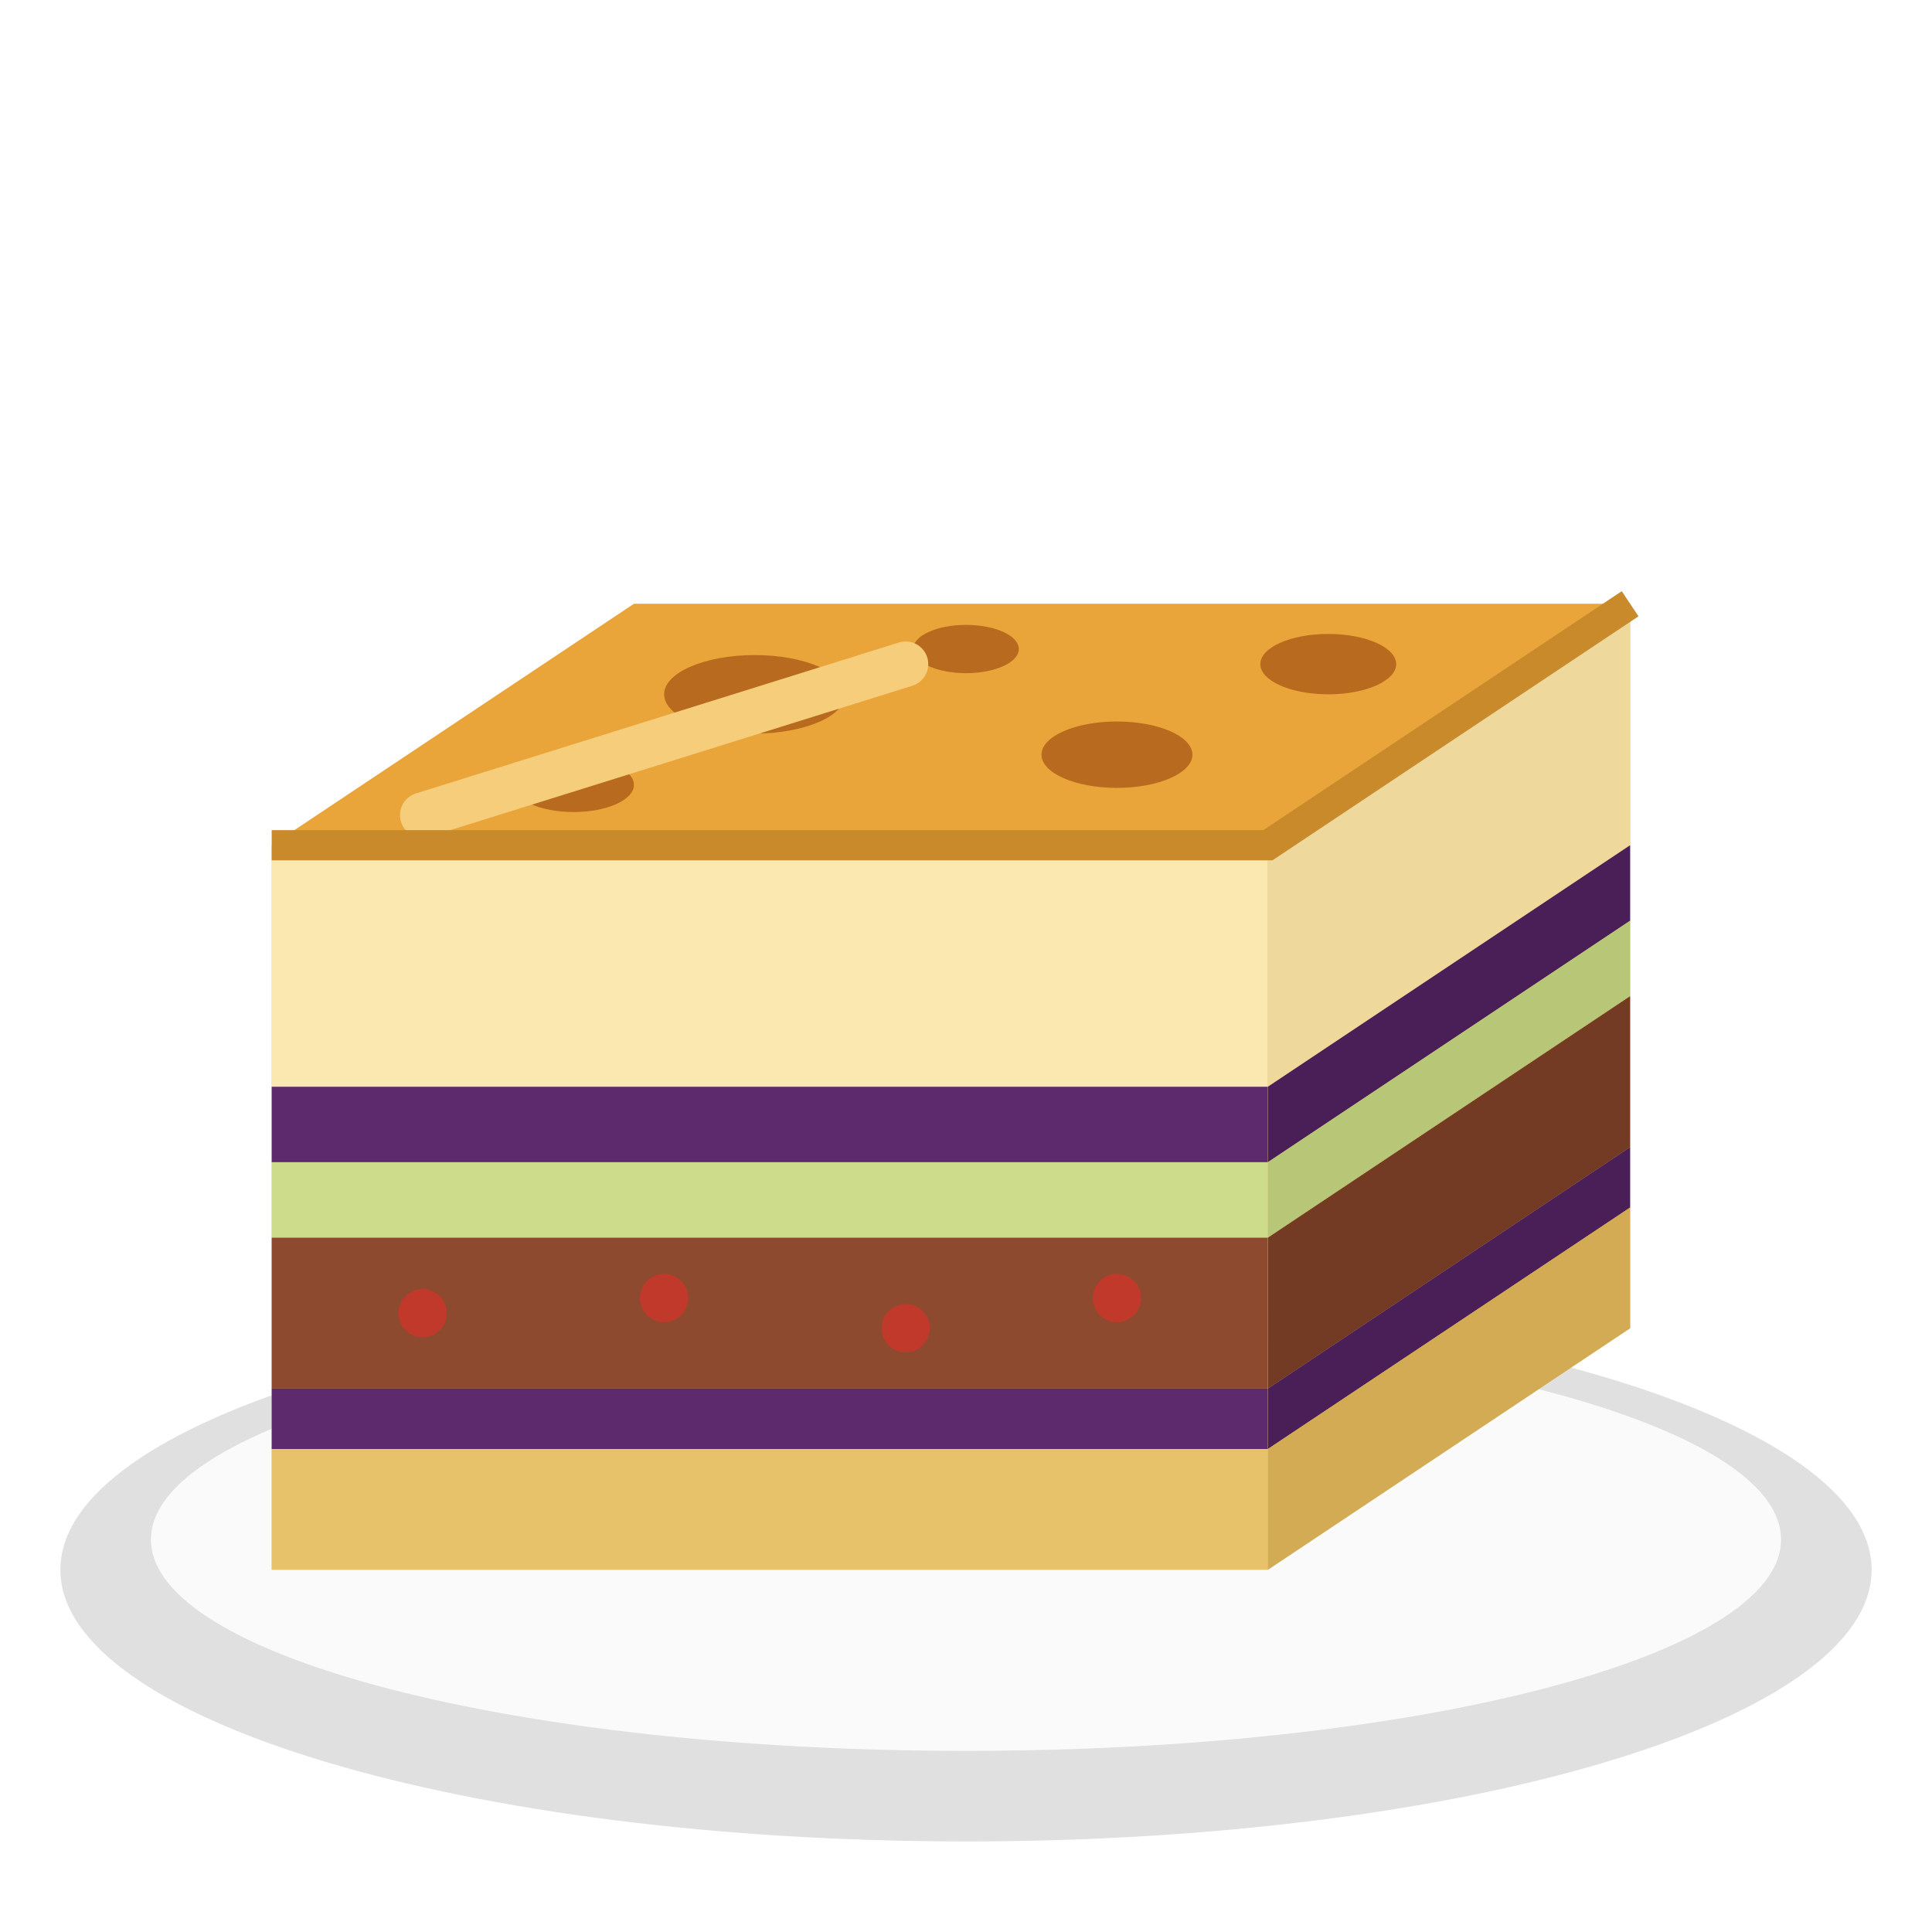
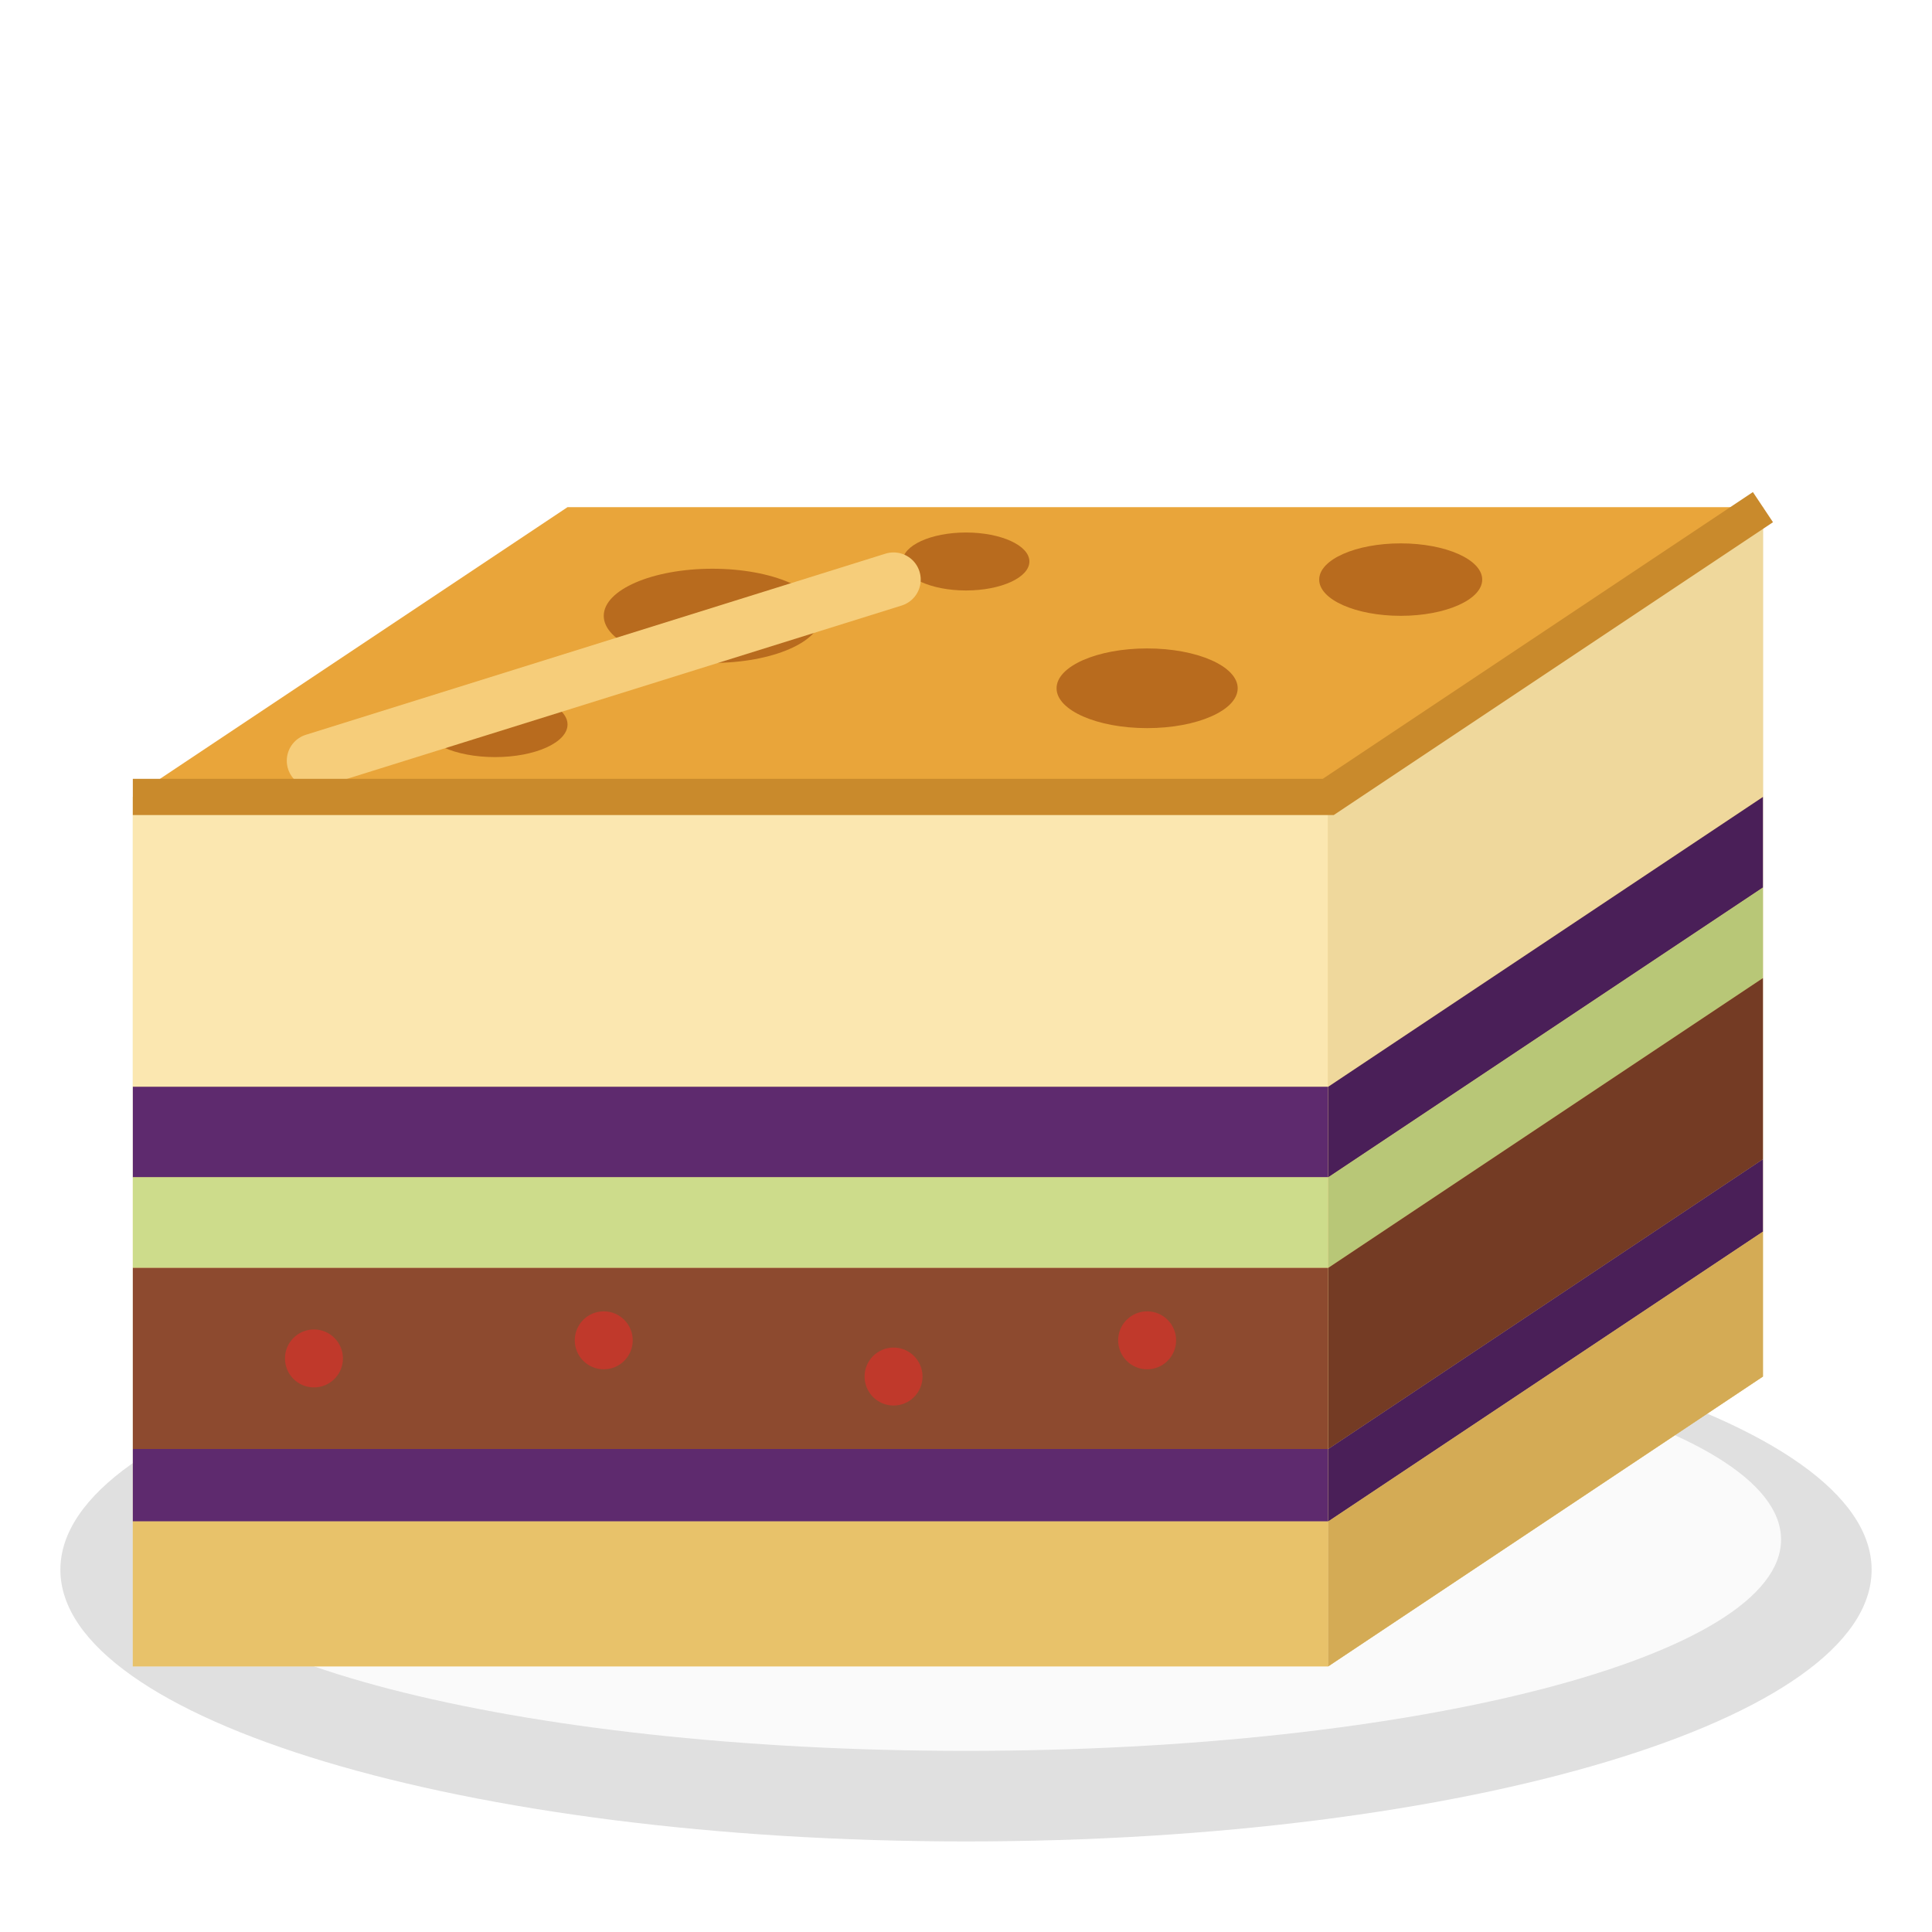
<svg xmlns="http://www.w3.org/2000/svg" viewBox="0 0 128 128">
  <ellipse cx="64" cy="104" rx="60" ry="18" fill="#e0e0e0" />
  <ellipse cx="64" cy="102" rx="54" ry="14" fill="#fafafa" />
-   <g>
-     <rect x="18" y="56" width="66" height="48" fill="#f2d48a" />
-     <rect x="18" y="56" width="66" height="16" fill="#fbe7b0" />
-     <rect x="18" y="72" width="66" height="5" fill="#5e2a6e" />
-     <rect x="18" y="77" width="66" height="5" fill="#cddc8b" />
-     <rect x="18" y="82" width="66" height="10" fill="#8d4a2f" />
-     <rect x="18" y="92" width="66" height="4" fill="#5e2a6e" />
-     <rect x="18" y="96" width="66" height="8" fill="#e8c26a" />
-     <g fill="#c0392b">
-       <circle cx="28" cy="87" r="1.6" />
-       <circle cx="44" cy="86" r="1.6" />
-       <circle cx="60" cy="88" r="1.6" />
-       <circle cx="74" cy="86" r="1.6" />
+   <g transform="translate(64 72) scale(1.2) translate(-64 -72)">
+     <g>
+       <rect x="18" y="56" width="66" height="48" fill="#f2d48a" />
+       <rect x="18" y="56" width="66" height="16" fill="#fbe7b0" />
+       <rect x="18" y="72" width="66" height="5" fill="#5e2a6e" />
+       <rect x="18" y="77" width="66" height="5" fill="#cddc8b" />
+       <rect x="18" y="82" width="66" height="10" fill="#8d4a2f" />
+       <rect x="18" y="92" width="66" height="4" fill="#5e2a6e" />
+       <rect x="18" y="96" width="66" height="8" fill="#e8c26a" />
+       <g fill="#c0392b">
+         <circle cx="28" cy="87" r="1.6" />
+         <circle cx="44" cy="86" r="1.6" />
+         <circle cx="60" cy="88" r="1.6" />
+         <circle cx="74" cy="86" r="1.6" />
+       </g>
    </g>
+     <g transform="translate(84 0) skewY(-33.69)">
+       <rect x="0" y="56" width="24" height="48" fill="#e2c072" />
+       <rect x="0" y="56" width="24" height="16" fill="#efd89c" />
+       <rect x="0" y="72" width="24" height="5" fill="#4a1f58" />
+       <rect x="0" y="77" width="24" height="5" fill="#b8c777" />
+       <rect x="0" y="82" width="24" height="10" fill="#743b24" />
+       <rect x="0" y="92" width="24" height="4" fill="#4a1f58" />
+       <rect x="0" y="96" width="24" height="8" fill="#d4ab55" />
+     </g>
+     <path d="M18 56 L84 56 L108 40 L42 40 Z" fill="#e9a53a" />
+     <g fill="#b86b1e">
+       <ellipse cx="50" cy="46" rx="6" ry="2.6" />
+       <ellipse cx="74" cy="50" rx="5" ry="2.2" />
+       <ellipse cx="88" cy="44" rx="4.5" ry="2" />
+       <ellipse cx="38" cy="52" rx="4" ry="1.8" />
+       <ellipse cx="64" cy="43" rx="3.5" ry="1.6" />
+     </g>
+     <path d="M28 54 L60 44" stroke="#f6cd7a" stroke-width="3" stroke-linecap="round" />
+     <path d="M18 56 L84 56 L108 40" fill="none" stroke="#c98a2c" stroke-width="2" />
  </g>
-   <g transform="translate(84 0) skewY(-33.69)">
-     <rect x="0" y="56" width="24" height="48" fill="#e2c072" />
-     <rect x="0" y="56" width="24" height="16" fill="#efd89c" />
-     <rect x="0" y="72" width="24" height="5" fill="#4a1f58" />
-     <rect x="0" y="77" width="24" height="5" fill="#b8c777" />
-     <rect x="0" y="82" width="24" height="10" fill="#743b24" />
-     <rect x="0" y="92" width="24" height="4" fill="#4a1f58" />
-     <rect x="0" y="96" width="24" height="8" fill="#d4ab55" />
-   </g>
-   <path d="M18 56 L84 56 L108 40 L42 40 Z" fill="#e9a53a" />
-   <g fill="#b86b1e">
-     <ellipse cx="50" cy="46" rx="6" ry="2.6" />
-     <ellipse cx="74" cy="50" rx="5" ry="2.2" />
-     <ellipse cx="88" cy="44" rx="4.5" ry="2" />
-     <ellipse cx="38" cy="52" rx="4" ry="1.8" />
-     <ellipse cx="64" cy="43" rx="3.5" ry="1.6" />
-   </g>
-   <path d="M28 54 L60 44" stroke="#f6cd7a" stroke-width="3" stroke-linecap="round" />
-   <path d="M18 56 L84 56 L108 40" fill="none" stroke="#c98a2c" stroke-width="2" />
</svg>
